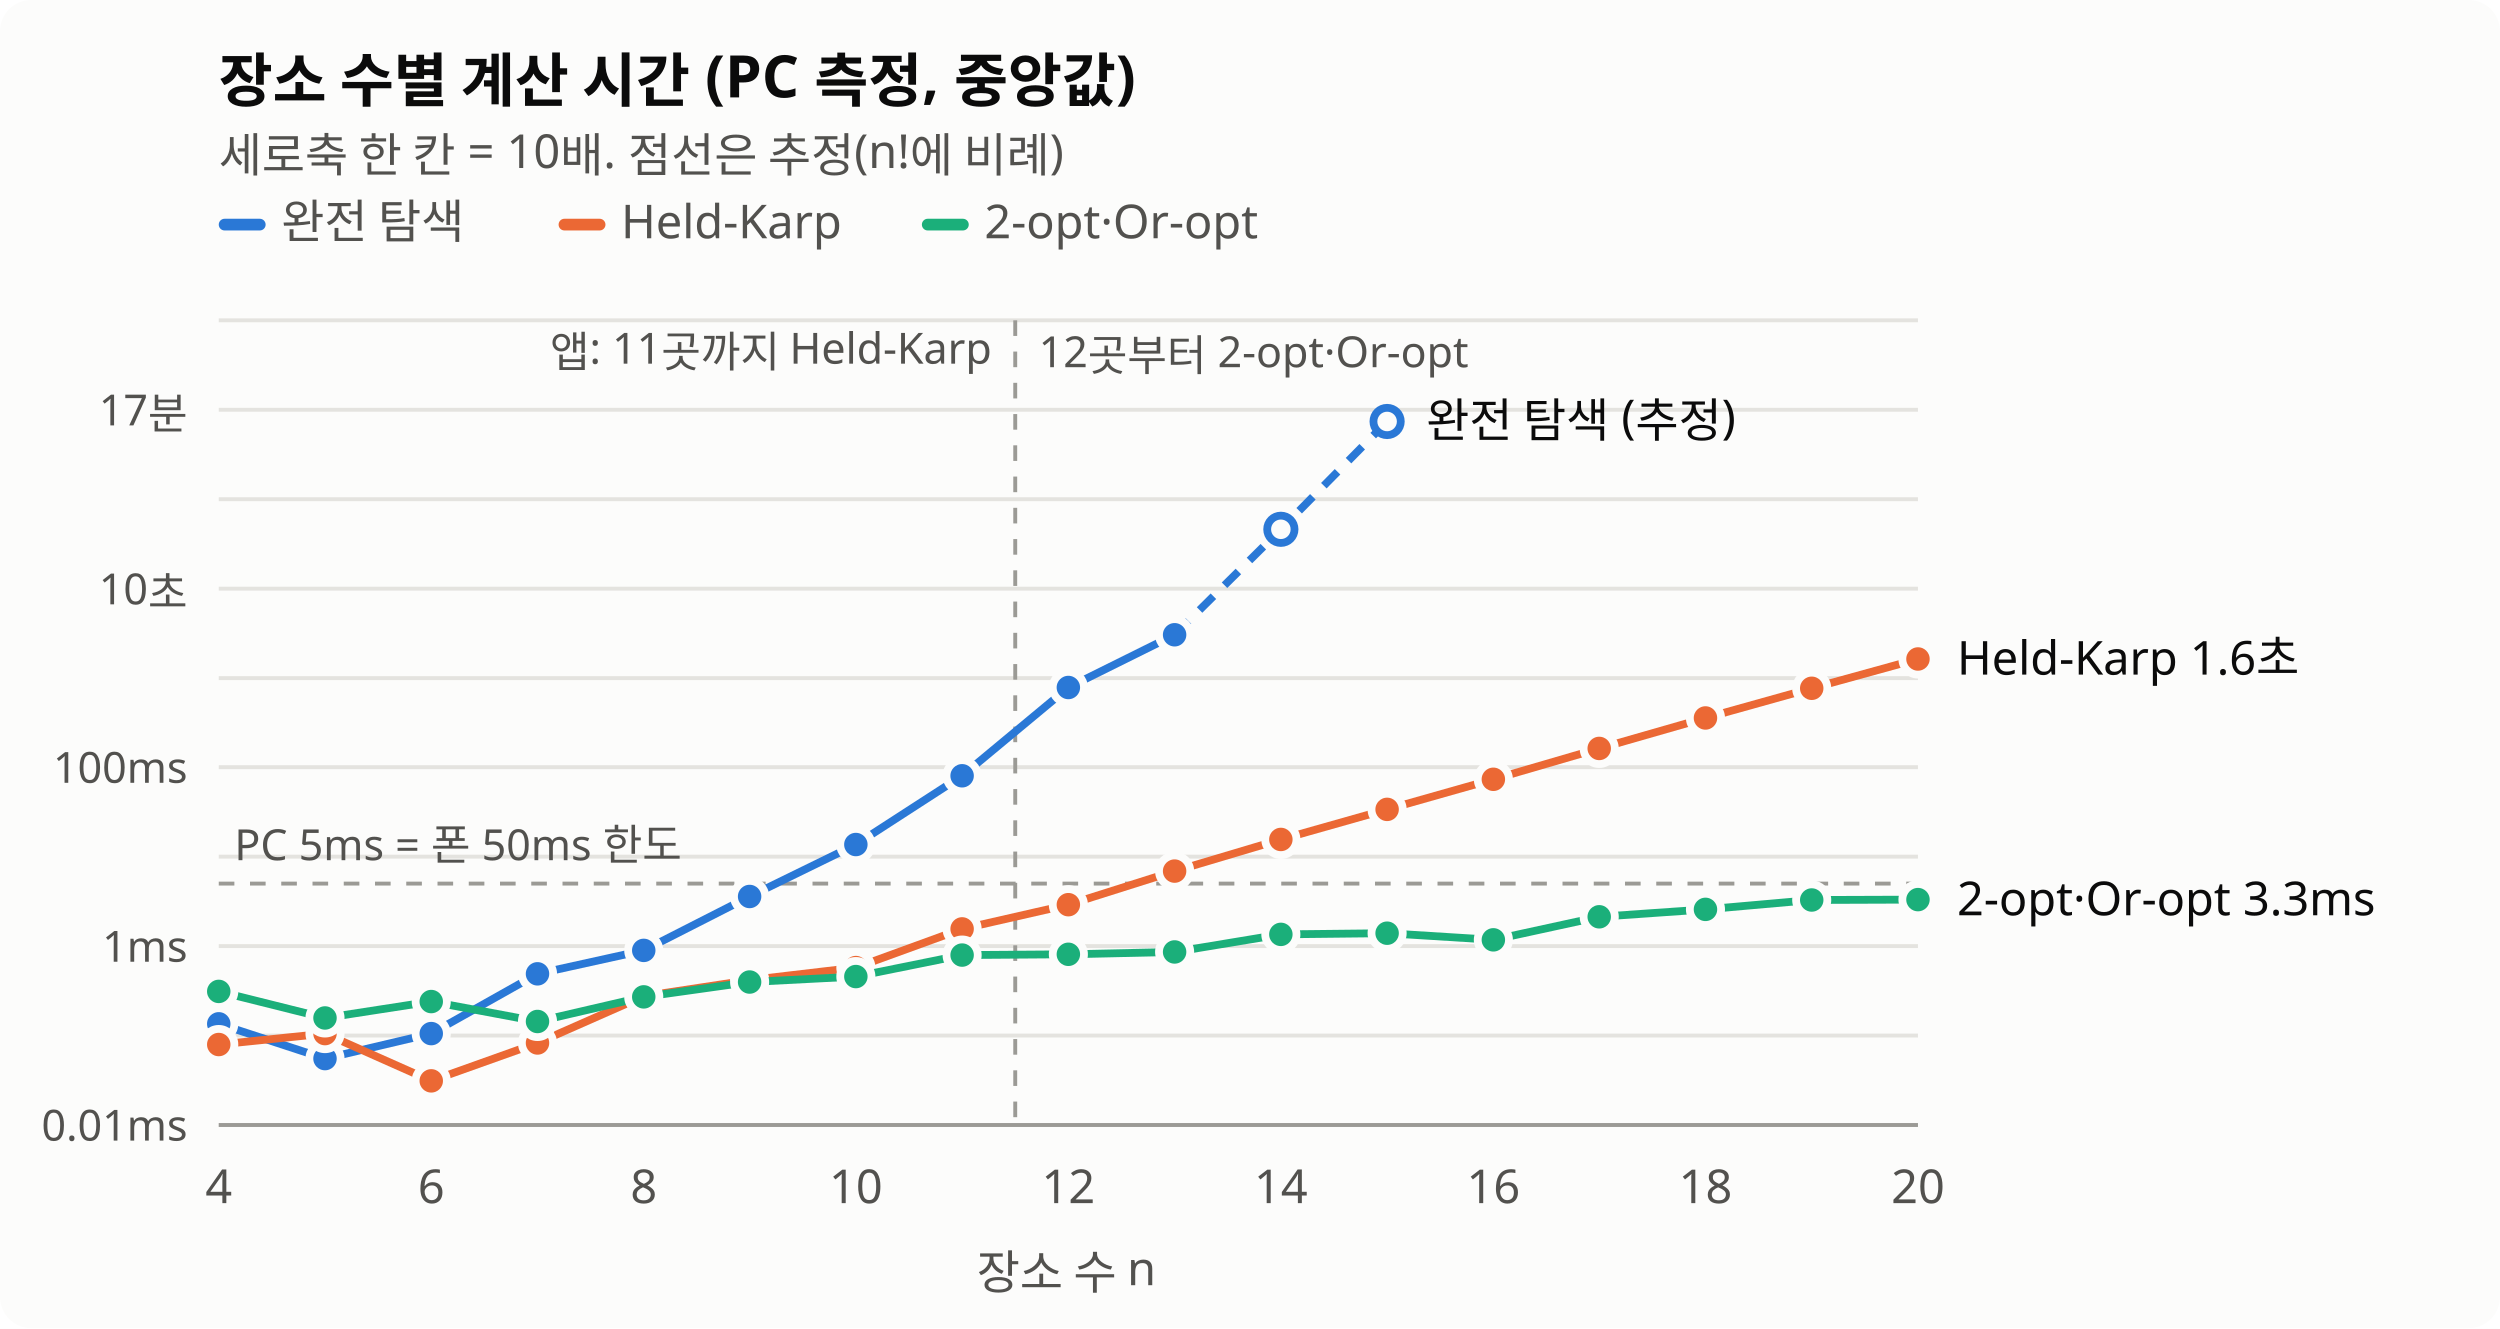
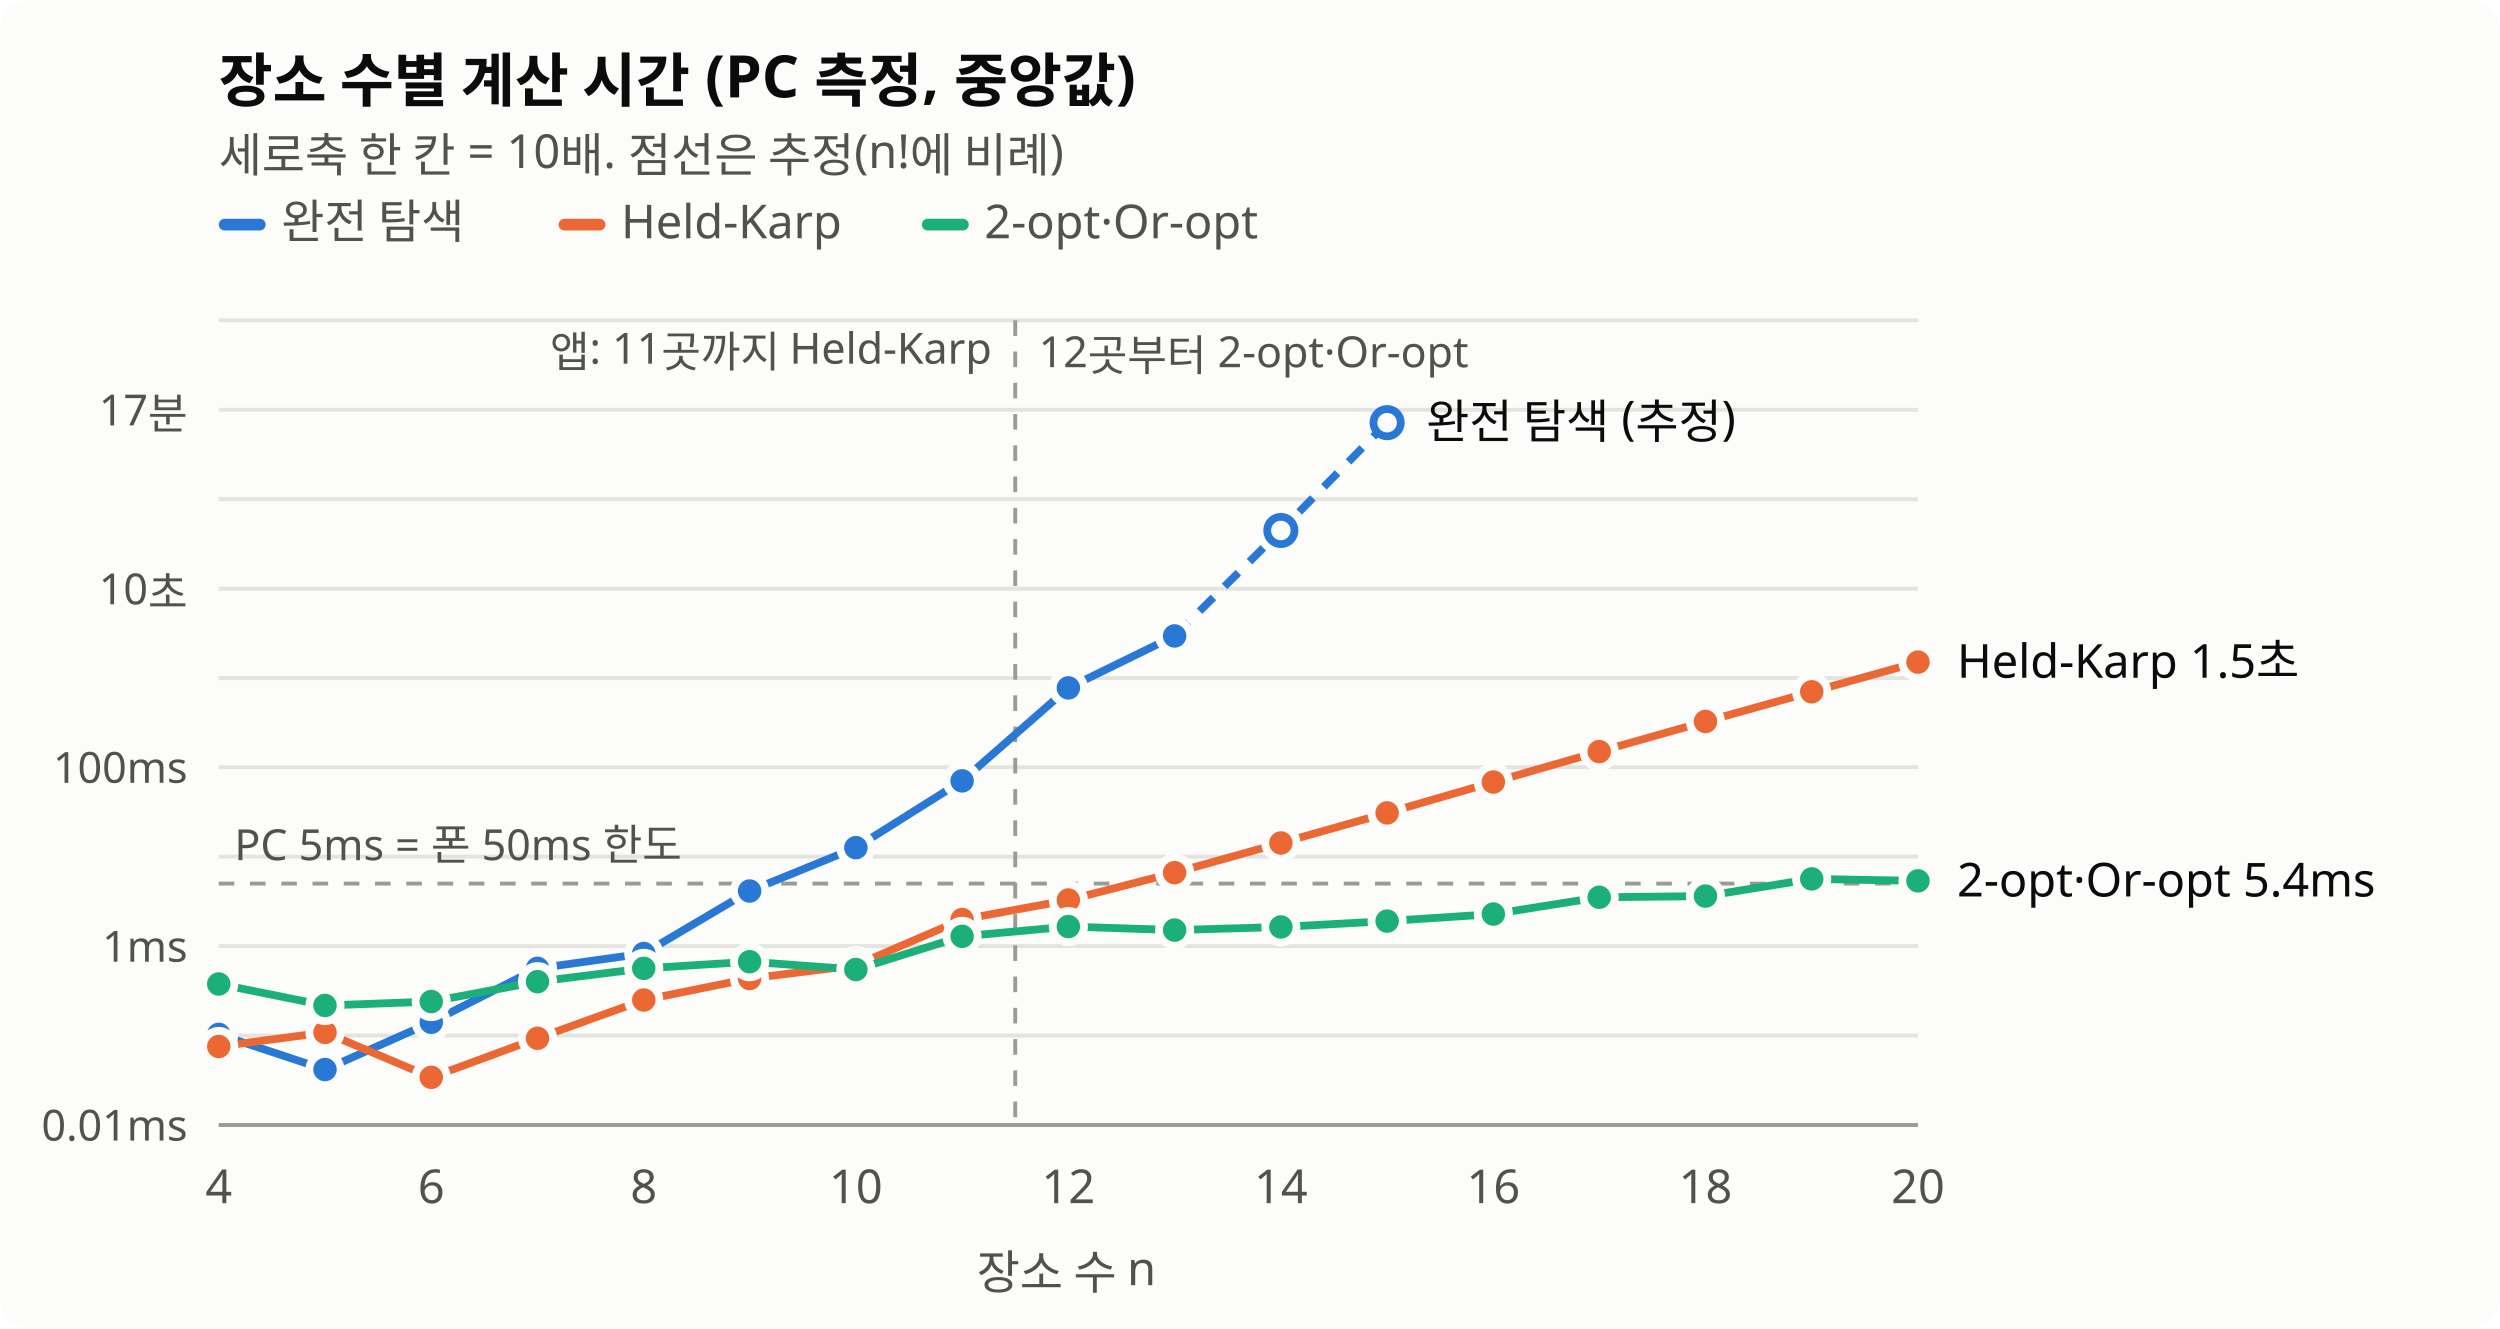
<svg xmlns="http://www.w3.org/2000/svg" viewBox="0 0 640 340" width="640" height="340" role="img" aria-label="장소 수별 계산 시간 (PC 측정, 중앙값)">
  <style>
.bg{fill:#fcfcfb}.t1{fill:#0b0b0b}.t2{fill:#52514e}.grid{stroke:#e4e3df}.axis{stroke:#9b9a95}
.l0{stroke:#2a78d6}.m0{fill:#2a78d6}.l1{stroke:#eb6834}.m1{fill:#eb6834}.l2{stroke:#1baf7a}.m2{fill:#1baf7a}.ring{stroke:#fcfcfb}
@media (prefers-color-scheme: dark){.bg{fill:#1a1a19}.t1{fill:#f0efec}.t2{fill:#c3c2b7}.grid{stroke:#383835}.axis{stroke:#6f6e69}
.l0{stroke:#3987e5}.m0{fill:#3987e5}.l1{stroke:#d95926}.m1{fill:#d95926}.l2{stroke:#199e70}.m2{fill:#199e70}.ring{stroke:#1a1a19}}
text{font-family:Pretendard,'Apple SD Gothic Neo','Malgun Gothic','Noto Sans KR',sans-serif}
</style>
  <rect class="bg" width="640" height="340" rx="8" />
  <text class="t1" x="56" y="26" font-size="15" font-weight="600">장소 수별 계산 시간 (PC 측정, 중앙값)</text>
  <text class="t2" x="56" y="44" font-size="12">세로축 한 칸 = 10배. 점선은 추정(n!에 비례)</text>
  <rect class="m0" x="56.0" y="56" width="12" height="3" rx="1.5" />
  <text class="t2" x="72.0" y="61" font-size="12">완전 탐색</text>
  <rect class="m1" x="143.0" y="56" width="12" height="3" rx="1.5" />
  <text class="t2" x="159.0" y="61" font-size="12">Held-Karp</text>
  <rect class="m2" x="236.0" y="56" width="12" height="3" rx="1.5" />
  <text class="t2" x="252.0" y="61" font-size="12">2-opt·Or-opt</text>
  <line class="grid" x1="56" x2="491" y1="288.0" y2="288.0" stroke-width="1" />
  <text class="t2" x="48" y="292.0" font-size="11" text-anchor="end">0.01ms</text>
  <line class="grid" x1="56" x2="491" y1="265.1" y2="265.1" stroke-width="1" />
  <line class="grid" x1="56" x2="491" y1="242.2" y2="242.2" stroke-width="1" />
  <text class="t2" x="48" y="246.2" font-size="11" text-anchor="end">1ms</text>
  <line class="grid" x1="56" x2="491" y1="219.3" y2="219.3" stroke-width="1" />
  <line class="grid" x1="56" x2="491" y1="196.4" y2="196.4" stroke-width="1" />
  <text class="t2" x="48" y="200.4" font-size="11" text-anchor="end">100ms</text>
  <line class="grid" x1="56" x2="491" y1="173.6" y2="173.6" stroke-width="1" />
  <line class="grid" x1="56" x2="491" y1="150.7" y2="150.7" stroke-width="1" />
  <text class="t2" x="48" y="154.7" font-size="11" text-anchor="end">10초</text>
  <line class="grid" x1="56" x2="491" y1="127.8" y2="127.8" stroke-width="1" />
  <line class="grid" x1="56" x2="491" y1="104.9" y2="104.9" stroke-width="1" />
  <text class="t2" x="48" y="108.9" font-size="11" text-anchor="end">17분</text>
  <line class="grid" x1="56" x2="491" y1="82.0" y2="82.0" stroke-width="1" />
  <line class="axis" x1="56" x2="491" y1="288.0" y2="288.0" stroke-width="1" />
  <text class="t2" x="48" y="72" font-size="11" text-anchor="end" />
  <line class="axis" x1="56" x2="491" y1="226.2" y2="226.2" stroke-width="1" stroke-dasharray="4 4" />
  <text class="t2" x="60" y="220.2" font-size="11">PC 5ms = 폰 50ms 한도</text>
  <line class="axis" x1="259.9" x2="259.9" y1="82" y2="288.0" stroke-width="1" stroke-dasharray="4 4" />
  <text class="t2" x="253.9" y="94" font-size="11" text-anchor="end">앱: 11곳까지 Held-Karp</text>
  <text class="t2" x="265.9" y="94" font-size="11">12곳부터 2-opt·Or-opt</text>
  <text class="t2" x="56.0" y="308" font-size="12" text-anchor="middle">4</text>
  <text class="t2" x="110.4" y="308" font-size="12" text-anchor="middle">6</text>
  <text class="t2" x="164.8" y="308" font-size="12" text-anchor="middle">8</text>
  <text class="t2" x="219.1" y="308" font-size="12" text-anchor="middle">10</text>
  <text class="t2" x="273.5" y="308" font-size="12" text-anchor="middle">12</text>
  <text class="t2" x="327.9" y="308" font-size="12" text-anchor="middle">14</text>
  <text class="t2" x="382.3" y="308" font-size="12" text-anchor="middle">16</text>
  <text class="t2" x="436.6" y="308" font-size="12" text-anchor="middle">18</text>
  <text class="t2" x="491.0" y="308" font-size="12" text-anchor="middle">20</text>
  <text class="t2" x="273" y="330" font-size="12" text-anchor="middle">장소 수 n</text>
-   <polyline class="l0" points="56.0,262.1 83.2,271.0 110.4,264.6 137.6,249.3 164.8,243.3 191.9,229.5 219.1,216.2 246.3,198.6 273.5,176.0 300.7,162.5" fill="none" stroke-width="2" stroke-linejoin="round" stroke-linecap="round" />
-   <polyline class="l0" points="300.7,162.5 327.9,135.5 355.1,107.9" fill="none" stroke-width="2" stroke-dasharray="5 4" stroke-linejoin="round" />
-   <circle class="m0 ring" cx="56.0" cy="262.1" r="4" stroke-width="2" />
-   <circle class="m0 ring" cx="83.2" cy="271.0" r="4" stroke-width="2" />
-   <circle class="m0 ring" cx="110.4" cy="264.6" r="4" stroke-width="2" />
-   <circle class="m0 ring" cx="137.6" cy="249.3" r="4" stroke-width="2" />
-   <circle class="m0 ring" cx="164.8" cy="243.3" r="4" stroke-width="2" />
-   <circle class="m0 ring" cx="191.9" cy="229.5" r="4" stroke-width="2" />
-   <circle class="m0 ring" cx="219.1" cy="216.2" r="4" stroke-width="2" />
-   <circle class="m0 ring" cx="246.3" cy="198.6" r="4" stroke-width="2" />
-   <circle class="m0 ring" cx="273.5" cy="176.0" r="4" stroke-width="2" />
-   <circle class="m0 ring" cx="300.7" cy="162.5" r="4" stroke-width="2" />
-   <circle class="bg l0" cx="327.9" cy="135.5" r="3.5" stroke-width="2" />
-   <circle class="bg l0" cx="355.1" cy="107.9" r="3.5" stroke-width="2" />
-   <text class="t1" x="365.1" y="111.9" font-size="12">완전 탐색 (추정)</text>
-   <polyline class="l1" points="56.0,267.4 83.2,264.6 110.4,276.7 137.6,267.0 164.8,255.0 191.9,250.9 219.1,247.7 246.3,237.8 273.5,231.6 300.7,223.0 327.9,214.9 355.1,207.2 382.3,199.5 409.4,191.6 436.6,183.8 463.8,176.2 491.0,168.7" fill="none" stroke-width="2" stroke-linejoin="round" stroke-linecap="round" />
-   <circle class="m1 ring" cx="56.0" cy="267.4" r="4" stroke-width="2" />
-   <circle class="m1 ring" cx="83.2" cy="264.6" r="4" stroke-width="2" />
-   <circle class="m1 ring" cx="110.4" cy="276.7" r="4" stroke-width="2" />
-   <circle class="m1 ring" cx="137.6" cy="267.0" r="4" stroke-width="2" />
-   <circle class="m1 ring" cx="164.8" cy="255.0" r="4" stroke-width="2" />
-   <circle class="m1 ring" cx="191.9" cy="250.9" r="4" stroke-width="2" />
-   <circle class="m1 ring" cx="219.1" cy="247.7" r="4" stroke-width="2" />
-   <circle class="m1 ring" cx="246.3" cy="237.8" r="4" stroke-width="2" />
-   <circle class="m1 ring" cx="273.5" cy="231.6" r="4" stroke-width="2" />
-   <circle class="m1 ring" cx="300.7" cy="223.0" r="4" stroke-width="2" />
-   <circle class="m1 ring" cx="327.9" cy="214.9" r="4" stroke-width="2" />
-   <circle class="m1 ring" cx="355.1" cy="207.2" r="4" stroke-width="2" />
-   <circle class="m1 ring" cx="382.3" cy="199.5" r="4" stroke-width="2" />
-   <circle class="m1 ring" cx="409.4" cy="191.6" r="4" stroke-width="2" />
-   <circle class="m1 ring" cx="436.6" cy="183.8" r="4" stroke-width="2" />
-   <circle class="m1 ring" cx="463.8" cy="176.2" r="4" stroke-width="2" />
-   <circle class="m1 ring" cx="491.0" cy="168.7" r="4" stroke-width="2" />
-   <text class="t1" x="501.0" y="172.7" font-size="12">Held-Karp 1.6초</text>
-   <polyline class="l2" points="56.0,253.8 83.2,260.6 110.4,256.4 137.6,261.5 164.8,255.2 191.9,251.4 219.1,250.0 246.3,244.5 273.5,244.3 300.7,243.7 327.9,239.2 355.1,238.9 382.3,240.6 409.4,234.7 436.6,232.8 463.8,230.4 491.0,230.3" fill="none" stroke-width="2" stroke-linejoin="round" stroke-linecap="round" />
-   <circle class="m2 ring" cx="56.0" cy="253.8" r="4" stroke-width="2" />
-   <circle class="m2 ring" cx="83.2" cy="260.6" r="4" stroke-width="2" />
+   <polyline class="l0" points="56.0,264.8 83.2,273.8 110.4,261.7 137.6,247.9 164.8,244.1 191.9,228.1 219.1,217.0 246.3,199.9 273.5,176.1 300.7,162.8" fill="none" stroke-width="2" stroke-linejoin="round" stroke-linecap="round" />
+   <polyline class="l0" points="300.7,162.8 327.9,135.8 355.1,108.2" fill="none" stroke-width="2" stroke-dasharray="5 4" stroke-linejoin="round" />
+   <circle class="m0 ring" cx="56.0" cy="264.8" r="4" stroke-width="2" />
+   <circle class="m0 ring" cx="83.2" cy="273.8" r="4" stroke-width="2" />
+   <circle class="m0 ring" cx="110.4" cy="261.7" r="4" stroke-width="2" />
+   <circle class="m0 ring" cx="137.6" cy="247.9" r="4" stroke-width="2" />
+   <circle class="m0 ring" cx="164.8" cy="244.1" r="4" stroke-width="2" />
+   <circle class="m0 ring" cx="191.9" cy="228.1" r="4" stroke-width="2" />
+   <circle class="m0 ring" cx="219.1" cy="217.0" r="4" stroke-width="2" />
+   <circle class="m0 ring" cx="246.3" cy="199.9" r="4" stroke-width="2" />
+   <circle class="m0 ring" cx="273.5" cy="176.1" r="4" stroke-width="2" />
+   <circle class="m0 ring" cx="300.7" cy="162.8" r="4" stroke-width="2" />
+   <circle class="bg l0" cx="327.9" cy="135.8" r="3.5" stroke-width="2" />
+   <circle class="bg l0" cx="355.1" cy="108.2" r="3.5" stroke-width="2" />
+   <text class="t1" x="365.1" y="112.2" font-size="12">완전 탐색 (추정)</text>
+   <polyline class="l1" points="56.0,267.9 83.2,264.3 110.4,275.8 137.6,265.8 164.8,256.0 191.9,250.5 219.1,247.1 246.3,235.4 273.5,230.4 300.7,223.4 327.9,215.8 355.1,208.1 382.3,200.2 409.4,192.4 436.6,184.7 463.8,177.1 491.0,169.5" fill="none" stroke-width="2" stroke-linejoin="round" stroke-linecap="round" />
+   <circle class="m1 ring" cx="56.0" cy="267.9" r="4" stroke-width="2" />
+   <circle class="m1 ring" cx="83.2" cy="264.3" r="4" stroke-width="2" />
+   <circle class="m1 ring" cx="110.4" cy="275.8" r="4" stroke-width="2" />
+   <circle class="m1 ring" cx="137.6" cy="265.8" r="4" stroke-width="2" />
+   <circle class="m1 ring" cx="164.8" cy="256.0" r="4" stroke-width="2" />
+   <circle class="m1 ring" cx="191.9" cy="250.5" r="4" stroke-width="2" />
+   <circle class="m1 ring" cx="219.1" cy="247.1" r="4" stroke-width="2" />
+   <circle class="m1 ring" cx="246.3" cy="235.4" r="4" stroke-width="2" />
+   <circle class="m1 ring" cx="273.5" cy="230.4" r="4" stroke-width="2" />
+   <circle class="m1 ring" cx="300.7" cy="223.4" r="4" stroke-width="2" />
+   <circle class="m1 ring" cx="327.9" cy="215.8" r="4" stroke-width="2" />
+   <circle class="m1 ring" cx="355.1" cy="208.1" r="4" stroke-width="2" />
+   <circle class="m1 ring" cx="382.3" cy="200.2" r="4" stroke-width="2" />
+   <circle class="m1 ring" cx="409.4" cy="192.4" r="4" stroke-width="2" />
+   <circle class="m1 ring" cx="436.6" cy="184.7" r="4" stroke-width="2" />
+   <circle class="m1 ring" cx="463.8" cy="177.1" r="4" stroke-width="2" />
+   <circle class="m1 ring" cx="491.0" cy="169.5" r="4" stroke-width="2" />
+   <text class="t1" x="501.0" y="173.5" font-size="12">Held-Karp 1.5초</text>
+   <polyline class="l2" points="56.0,251.9 83.2,257.4 110.4,256.4 137.6,251.3 164.8,247.9 191.9,246.2 219.1,248.2 246.3,239.7 273.5,237.2 300.7,238.1 327.9,237.3 355.1,235.8 382.3,234.0 409.4,229.7 436.6,229.4 463.8,225.0 491.0,225.5" fill="none" stroke-width="2" stroke-linejoin="round" stroke-linecap="round" />
+   <circle class="m2 ring" cx="56.0" cy="251.9" r="4" stroke-width="2" />
+   <circle class="m2 ring" cx="83.2" cy="257.4" r="4" stroke-width="2" />
  <circle class="m2 ring" cx="110.4" cy="256.4" r="4" stroke-width="2" />
-   <circle class="m2 ring" cx="137.6" cy="261.5" r="4" stroke-width="2" />
-   <circle class="m2 ring" cx="164.8" cy="255.2" r="4" stroke-width="2" />
-   <circle class="m2 ring" cx="191.9" cy="251.4" r="4" stroke-width="2" />
-   <circle class="m2 ring" cx="219.1" cy="250.0" r="4" stroke-width="2" />
-   <circle class="m2 ring" cx="246.3" cy="244.5" r="4" stroke-width="2" />
-   <circle class="m2 ring" cx="273.5" cy="244.3" r="4" stroke-width="2" />
-   <circle class="m2 ring" cx="300.7" cy="243.7" r="4" stroke-width="2" />
-   <circle class="m2 ring" cx="327.9" cy="239.2" r="4" stroke-width="2" />
-   <circle class="m2 ring" cx="355.1" cy="238.9" r="4" stroke-width="2" />
-   <circle class="m2 ring" cx="382.3" cy="240.6" r="4" stroke-width="2" />
-   <circle class="m2 ring" cx="409.4" cy="234.7" r="4" stroke-width="2" />
-   <circle class="m2 ring" cx="436.6" cy="232.8" r="4" stroke-width="2" />
-   <circle class="m2 ring" cx="463.8" cy="230.4" r="4" stroke-width="2" />
-   <circle class="m2 ring" cx="491.0" cy="230.3" r="4" stroke-width="2" />
-   <text class="t1" x="501.0" y="234.3" font-size="12">2-opt·Or-opt 3.3ms</text>
+   <circle class="m2 ring" cx="137.6" cy="251.3" r="4" stroke-width="2" />
+   <circle class="m2 ring" cx="164.8" cy="247.9" r="4" stroke-width="2" />
+   <circle class="m2 ring" cx="191.9" cy="246.2" r="4" stroke-width="2" />
+   <circle class="m2 ring" cx="219.1" cy="248.2" r="4" stroke-width="2" />
+   <circle class="m2 ring" cx="246.3" cy="239.7" r="4" stroke-width="2" />
+   <circle class="m2 ring" cx="273.5" cy="237.2" r="4" stroke-width="2" />
+   <circle class="m2 ring" cx="300.7" cy="238.1" r="4" stroke-width="2" />
+   <circle class="m2 ring" cx="327.9" cy="237.3" r="4" stroke-width="2" />
+   <circle class="m2 ring" cx="355.1" cy="235.8" r="4" stroke-width="2" />
+   <circle class="m2 ring" cx="382.3" cy="234.0" r="4" stroke-width="2" />
+   <circle class="m2 ring" cx="409.4" cy="229.7" r="4" stroke-width="2" />
+   <circle class="m2 ring" cx="436.6" cy="229.4" r="4" stroke-width="2" />
+   <circle class="m2 ring" cx="463.8" cy="225.0" r="4" stroke-width="2" />
+   <circle class="m2 ring" cx="491.0" cy="225.5" r="4" stroke-width="2" />
+   <text class="t1" x="501.0" y="229.5" font-size="12">2-opt·Or-opt 5.4ms</text>
</svg>
